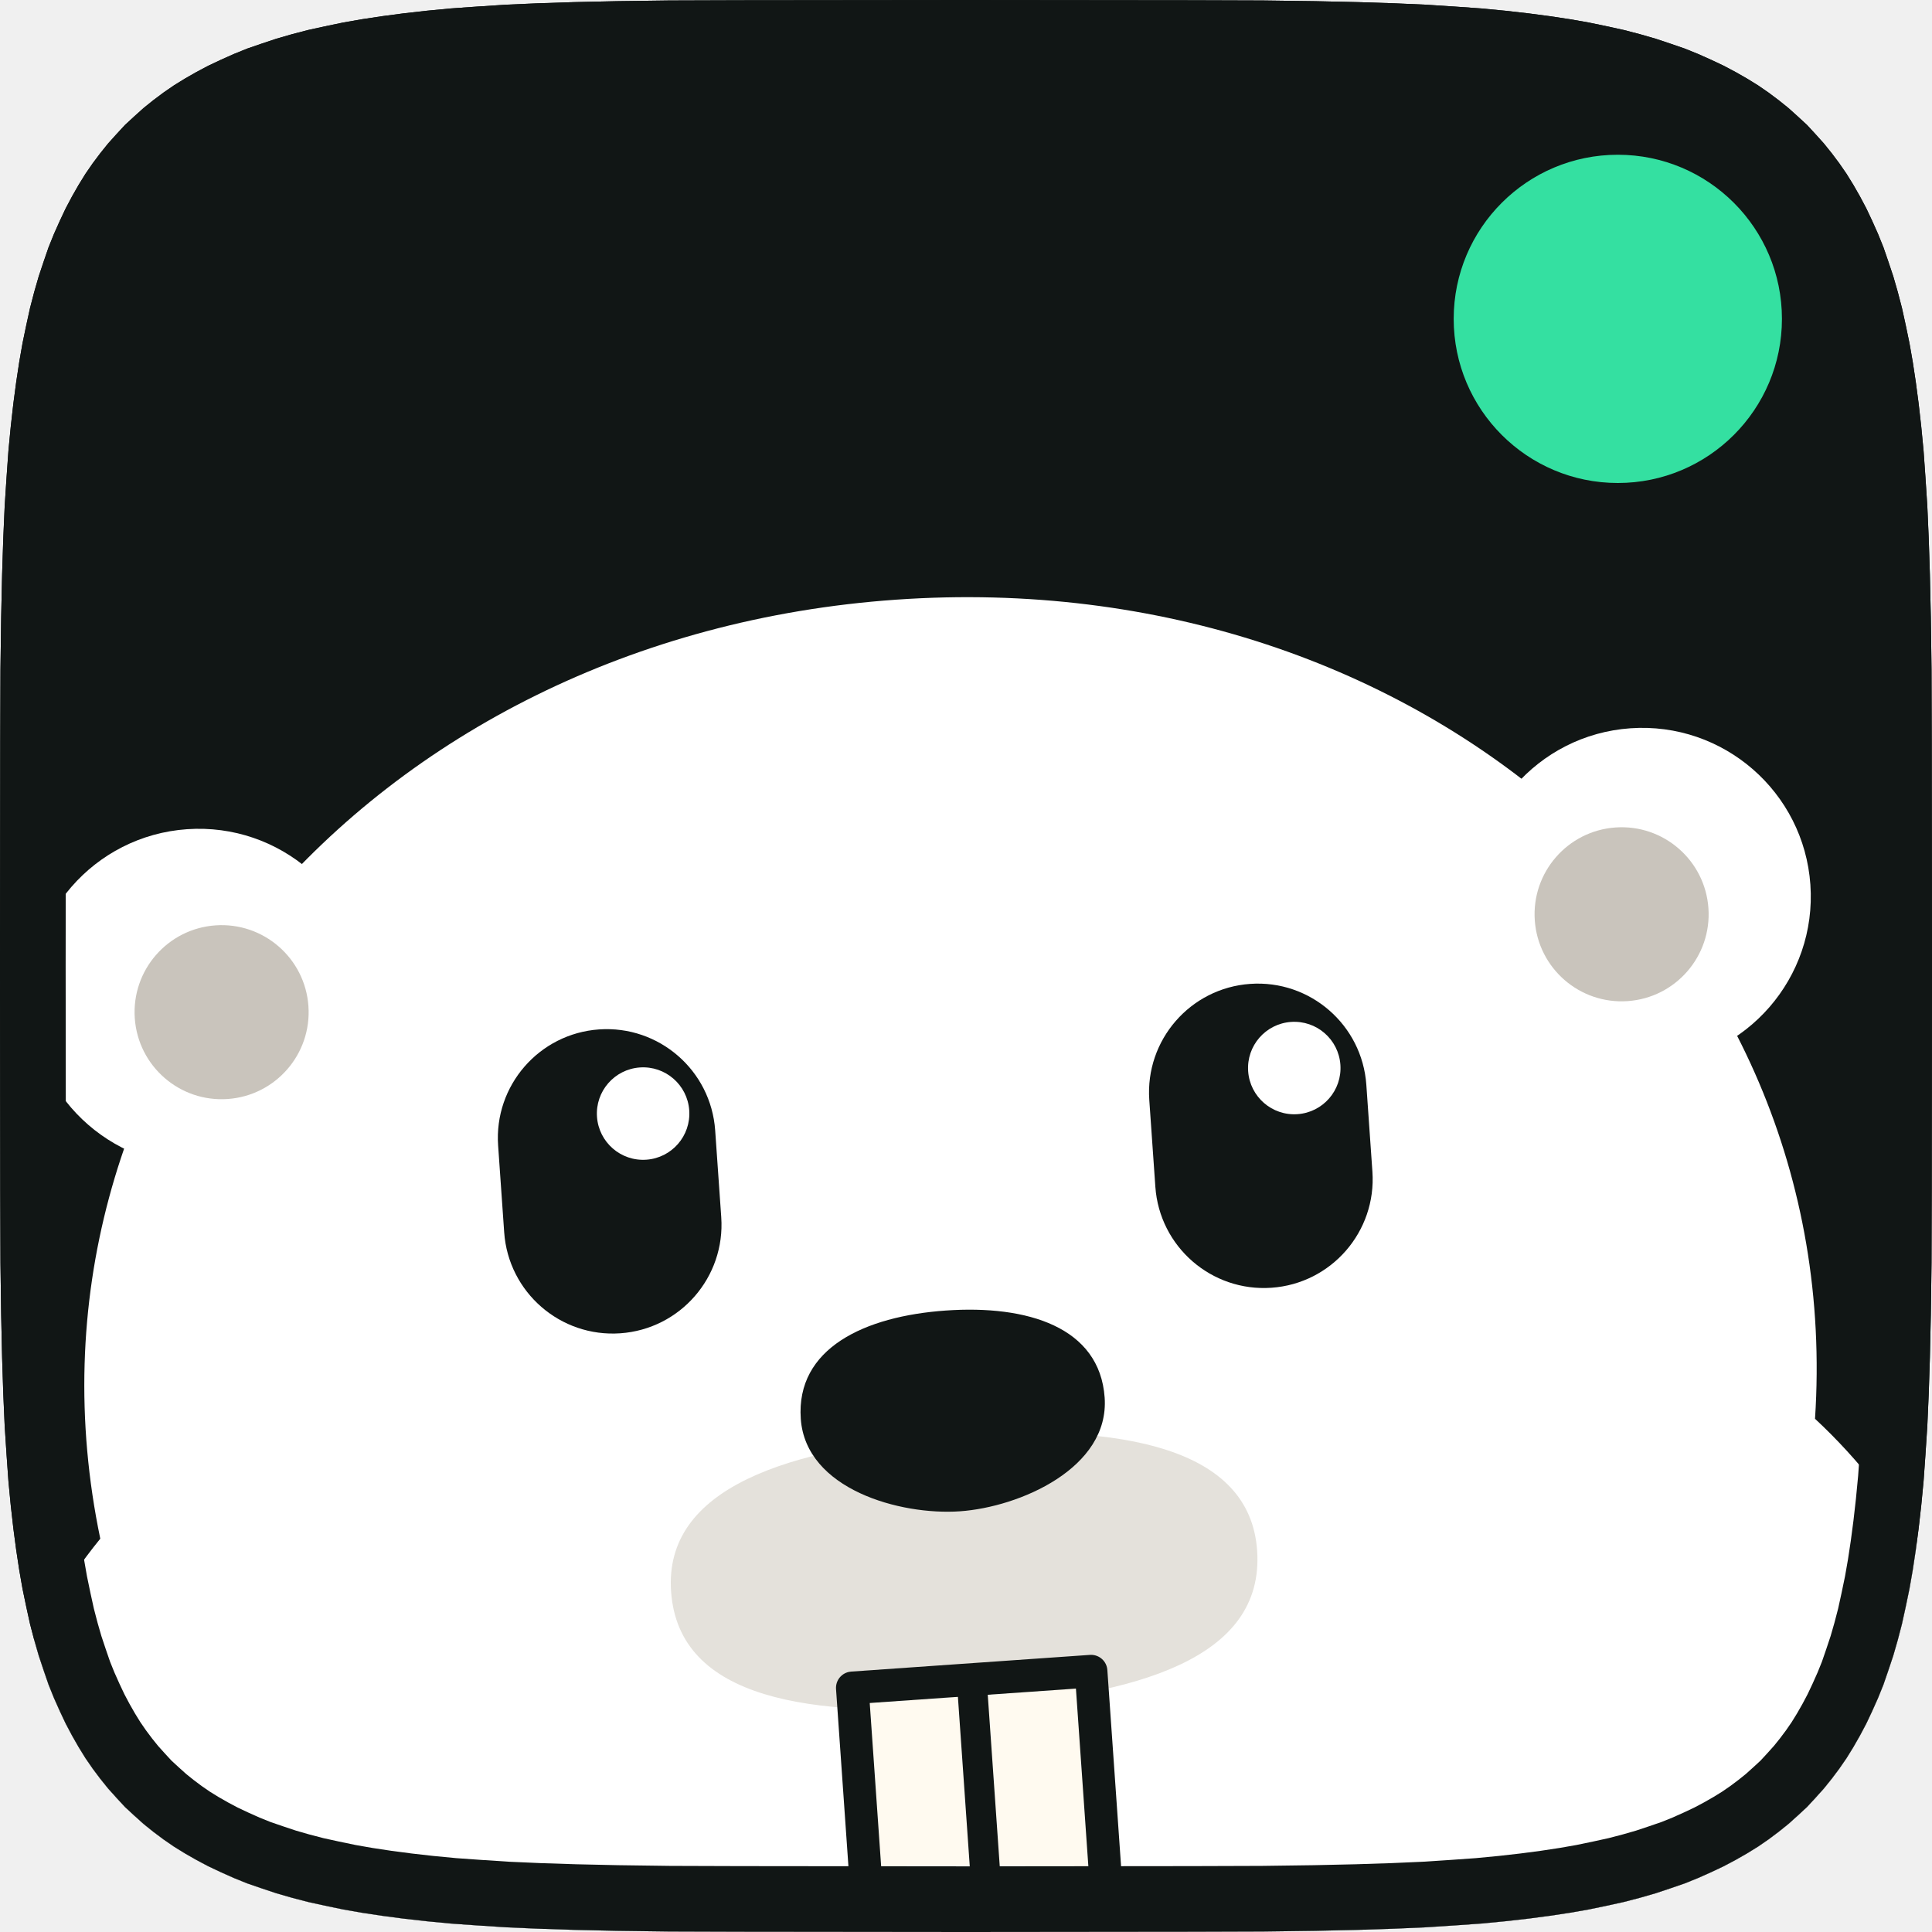
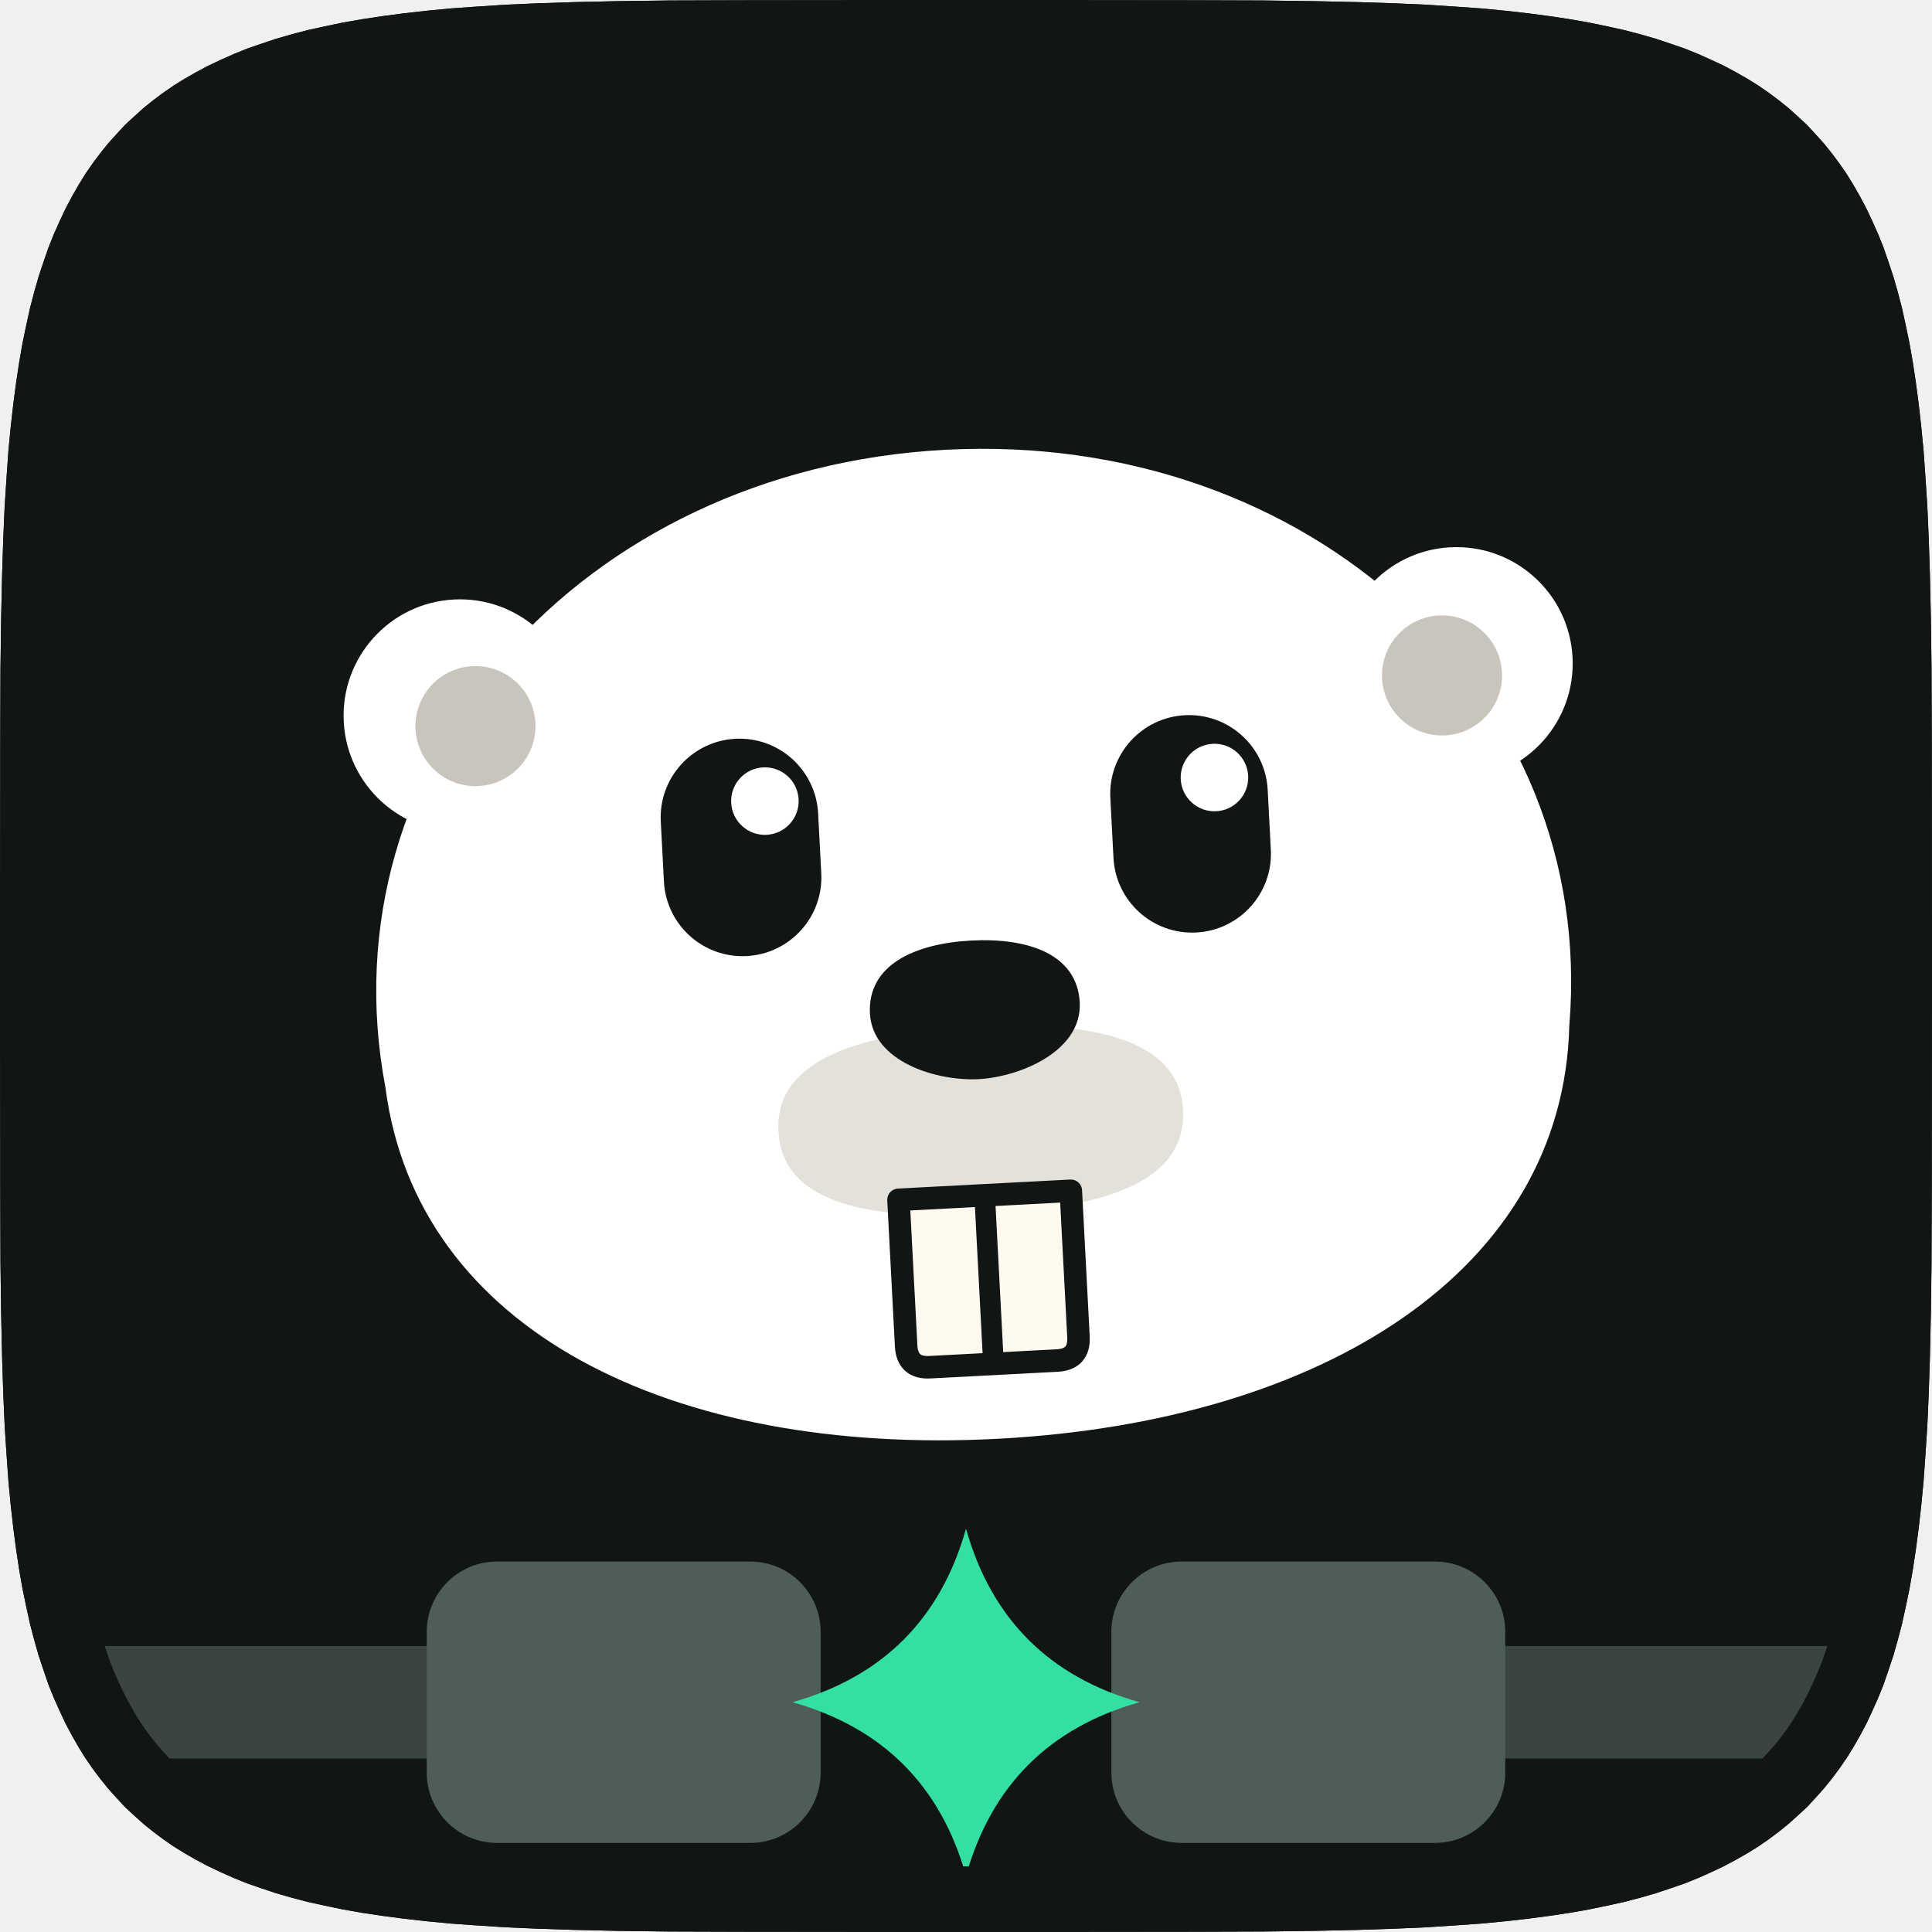
- <svg xmlns="http://www.w3.org/2000/svg" width="64" height="64" viewBox="100 100 824 824" role="img" aria-label="LazyREST">
+ <svg xmlns="http://www.w3.org/2000/svg" width="64" height="64" viewBox="100 100 824 824" role="img" aria-label="AgentREST">
  <defs>
-     <clipPath id="lr-m">
+     <clipPath id="ar-m">
      <path d="M924.0 512.0 L923.9 608.0 L923.8 638.6 L923.5 660.9 L923.1 679.0 L922.6 694.5 L922.0 708.2 L921.2 720.5 L920.4 731.8 L919.4 742.2 L918.3 751.9 L917.1 761.0 L915.8 769.6 L914.4 777.6 L912.8 785.3 L911.2 792.6 L909.4 799.5 L907.5 806.1 L905.4 812.4 L903.3 818.5 L901.0 824.2 L898.5 829.8 L896.0 835.1 L893.3 840.2 L890.5 845.1 L887.6 849.8 L884.5 854.3 L881.2 858.7 L877.9 862.8 L874.3 866.8 L870.7 870.7 L866.8 874.3 L862.8 877.9 L858.7 881.2 L854.3 884.5 L849.8 887.6 L845.1 890.5 L840.2 893.3 L835.1 896.0 L829.8 898.5 L824.2 901.0 L818.5 903.3 L812.4 905.4 L806.1 907.5 L799.5 909.4 L792.6 911.2 L785.3 912.8 L777.6 914.4 L769.6 915.8 L761.0 917.1 L751.9 918.3 L742.2 919.4 L731.8 920.4 L720.5 921.2 L708.2 922.0 L694.5 922.6 L679.0 923.1 L660.9 923.5 L638.6 923.8 L608.0 923.9 L512.0 924.0 L416.0 923.9 L385.4 923.8 L363.1 923.5 L345.0 923.1 L329.5 922.6 L315.8 922.0 L303.5 921.2 L292.2 920.4 L281.8 919.4 L272.1 918.3 L263.0 917.1 L254.4 915.8 L246.4 914.4 L238.7 912.8 L231.4 911.2 L224.5 909.4 L217.9 907.5 L211.6 905.4 L205.5 903.3 L199.8 901.0 L194.2 898.5 L188.9 896.0 L183.8 893.3 L178.9 890.5 L174.2 887.6 L169.7 884.5 L165.3 881.2 L161.2 877.9 L157.2 874.3 L153.3 870.7 L149.7 866.8 L146.1 862.8 L142.8 858.7 L139.5 854.3 L136.4 849.8 L133.5 845.1 L130.7 840.2 L128.0 835.1 L125.5 829.8 L123.0 824.2 L120.7 818.5 L118.6 812.4 L116.5 806.1 L114.6 799.5 L112.8 792.6 L111.2 785.3 L109.6 777.6 L108.2 769.6 L106.9 761.0 L105.7 751.9 L104.6 742.2 L103.6 731.8 L102.8 720.5 L102.0 708.2 L101.4 694.5 L100.9 679.0 L100.5 660.9 L100.2 638.6 L100.1 608.0 L100.0 512.0 L100.1 416.0 L100.2 385.4 L100.5 363.1 L100.9 345.0 L101.4 329.5 L102.0 315.8 L102.8 303.5 L103.6 292.2 L104.6 281.8 L105.7 272.1 L106.9 263.0 L108.2 254.4 L109.6 246.4 L111.2 238.7 L112.8 231.4 L114.6 224.5 L116.5 217.9 L118.6 211.6 L120.7 205.5 L123.0 199.8 L125.5 194.2 L128.0 188.9 L130.7 183.8 L133.5 178.9 L136.4 174.2 L139.5 169.7 L142.8 165.3 L146.1 161.2 L149.7 157.2 L153.3 153.3 L157.2 149.7 L161.2 146.1 L165.3 142.8 L169.7 139.5 L174.2 136.4 L178.9 133.5 L183.8 130.7 L188.9 128.0 L194.2 125.5 L199.8 123.0 L205.5 120.7 L211.6 118.6 L217.9 116.5 L224.5 114.6 L231.4 112.8 L238.7 111.2 L246.4 109.6 L254.4 108.2 L263.0 106.9 L272.1 105.7 L281.8 104.6 L292.2 103.6 L303.5 102.8 L315.8 102.0 L329.5 101.4 L345.0 100.9 L363.1 100.5 L385.4 100.2 L416.0 100.1 L512.0 100.0 L608.0 100.1 L638.6 100.2 L660.9 100.5 L679.0 100.9 L694.5 101.4 L708.2 102.0 L720.5 102.8 L731.8 103.6 L742.2 104.6 L751.9 105.7 L761.0 106.9 L769.6 108.2 L777.6 109.6 L785.3 111.2 L792.6 112.8 L799.5 114.6 L806.1 116.5 L812.4 118.6 L818.5 120.7 L824.2 123.0 L829.8 125.5 L835.1 128.0 L840.2 130.7 L845.1 133.5 L849.8 136.4 L854.3 139.5 L858.7 142.8 L862.8 146.1 L866.8 149.7 L870.7 153.3 L874.3 157.2 L877.9 161.2 L881.2 165.3 L884.5 169.7 L887.6 174.2 L890.5 178.9 L893.3 183.8 L896.0 188.9 L898.5 194.2 L901.0 199.8 L903.3 205.5 L905.4 211.6 L907.5 217.9 L909.4 224.5 L911.2 231.4 L912.8 238.7 L914.4 246.4 L915.8 254.4 L917.1 263.0 L918.3 272.1 L919.4 281.8 L920.4 292.2 L921.2 303.5 L922.0 315.8 L922.6 329.5 L923.1 345.0 L923.5 363.1 L923.8 385.4 L923.9 416.0 Z" />
    </clipPath>
  </defs>
  <path d="M924.0 512.0 L923.9 608.0 L923.8 638.6 L923.5 660.9 L923.1 679.0 L922.6 694.5 L922.0 708.2 L921.2 720.5 L920.4 731.8 L919.4 742.2 L918.3 751.9 L917.1 761.0 L915.8 769.6 L914.4 777.6 L912.8 785.3 L911.2 792.6 L909.4 799.5 L907.5 806.1 L905.4 812.4 L903.3 818.5 L901.0 824.2 L898.5 829.8 L896.0 835.1 L893.3 840.2 L890.5 845.1 L887.6 849.8 L884.5 854.3 L881.2 858.7 L877.9 862.8 L874.3 866.8 L870.7 870.7 L866.8 874.3 L862.8 877.9 L858.7 881.2 L854.3 884.5 L849.8 887.6 L845.1 890.5 L840.2 893.3 L835.1 896.0 L829.8 898.5 L824.2 901.0 L818.5 903.3 L812.4 905.4 L806.1 907.5 L799.5 909.4 L792.6 911.2 L785.3 912.8 L777.6 914.4 L769.6 915.8 L761.0 917.1 L751.9 918.3 L742.2 919.4 L731.8 920.4 L720.5 921.2 L708.2 922.0 L694.5 922.6 L679.0 923.1 L660.9 923.5 L638.6 923.8 L608.0 923.9 L512.0 924.0 L416.0 923.9 L385.4 923.8 L363.1 923.5 L345.0 923.1 L329.5 922.6 L315.8 922.0 L303.5 921.2 L292.2 920.4 L281.8 919.4 L272.1 918.3 L263.0 917.1 L254.4 915.8 L246.4 914.4 L238.7 912.8 L231.4 911.2 L224.5 909.4 L217.9 907.5 L211.6 905.4 L205.5 903.3 L199.8 901.0 L194.2 898.5 L188.9 896.0 L183.8 893.3 L178.9 890.5 L174.2 887.6 L169.7 884.5 L165.3 881.2 L161.2 877.9 L157.2 874.3 L153.3 870.7 L149.7 866.8 L146.1 862.8 L142.8 858.7 L139.5 854.3 L136.4 849.8 L133.5 845.1 L130.7 840.2 L128.0 835.1 L125.5 829.8 L123.0 824.2 L120.7 818.5 L118.6 812.4 L116.5 806.1 L114.6 799.5 L112.8 792.6 L111.2 785.3 L109.6 777.6 L108.2 769.6 L106.9 761.0 L105.7 751.9 L104.6 742.2 L103.6 731.8 L102.8 720.5 L102.0 708.2 L101.4 694.5 L100.9 679.0 L100.5 660.9 L100.2 638.6 L100.1 608.0 L100.0 512.0 L100.1 416.0 L100.2 385.4 L100.5 363.1 L100.9 345.0 L101.4 329.5 L102.0 315.8 L102.8 303.5 L103.6 292.2 L104.6 281.8 L105.7 272.1 L106.9 263.0 L108.2 254.4 L109.6 246.4 L111.2 238.7 L112.8 231.4 L114.6 224.5 L116.5 217.9 L118.6 211.6 L120.7 205.5 L123.0 199.8 L125.5 194.2 L128.0 188.9 L130.7 183.8 L133.5 178.9 L136.4 174.2 L139.5 169.7 L142.8 165.3 L146.1 161.2 L149.7 157.2 L153.3 153.3 L157.2 149.7 L161.2 146.1 L165.3 142.8 L169.7 139.5 L174.2 136.4 L178.9 133.5 L183.8 130.7 L188.9 128.0 L194.2 125.5 L199.8 123.0 L205.5 120.7 L211.6 118.6 L217.9 116.5 L224.5 114.6 L231.4 112.8 L238.7 111.2 L246.4 109.6 L254.4 108.2 L263.0 106.9 L272.1 105.7 L281.8 104.6 L292.2 103.6 L303.5 102.8 L315.8 102.0 L329.5 101.4 L345.0 100.9 L363.1 100.5 L385.4 100.2 L416.0 100.1 L512.0 100.0 L608.0 100.1 L638.6 100.2 L660.9 100.5 L679.0 100.9 L694.5 101.4 L708.2 102.0 L720.5 102.8 L731.8 103.6 L742.2 104.6 L751.9 105.7 L761.0 106.9 L769.6 108.2 L777.6 109.6 L785.3 111.2 L792.6 112.8 L799.5 114.6 L806.1 116.5 L812.4 118.6 L818.5 120.7 L824.2 123.0 L829.8 125.5 L835.1 128.0 L840.2 130.7 L845.1 133.5 L849.8 136.4 L854.3 139.5 L858.7 142.8 L862.8 146.1 L866.8 149.7 L870.7 153.3 L874.3 157.2 L877.9 161.2 L881.2 165.3 L884.5 169.7 L887.6 174.2 L890.5 178.9 L893.3 183.8 L896.0 188.9 L898.5 194.2 L901.0 199.8 L903.3 205.5 L905.4 211.6 L907.5 217.9 L909.4 224.5 L911.2 231.4 L912.8 238.7 L914.4 246.4 L915.8 254.4 L917.1 263.0 L918.3 272.1 L919.4 281.8 L920.4 292.2 L921.2 303.5 L922.0 315.8 L922.6 329.5 L923.1 345.0 L923.5 363.1 L923.8 385.4 L923.9 416.0 Z" fill="#111615" />
-   <g clip-path="url(#lr-m)">
-     <circle cx="790" cy="236" r="70" fill="#34E0A1" />
-     <g transform="translate(512 1060) scale(1.16) translate(-512 -1000) rotate(-4 512 760)">
+   <g clip-path="url(#ar-m)">
+     <g transform="translate(512 458) rotate(-3) scale(0.8) translate(-512 -600)">
      <g fill="#fff">
        <circle cx="246" cy="520" r="62" />
        <circle cx="778" cy="520" r="62" />
-         <path d="M 104 1110 C 104 900 136 780 196 716 C 172 540 318 392 512 392 C 706 392 852 540 828 716 C 888 780 920 900 920 1110 Z" />
+         <path d="M 196 716 C 172 540 318 392 512 392 C 706 392 852 540 828 716 C 818 846 686 920 512 920 C 338 920 206 846 196 716 Z" />
      </g>
      <circle cx="254" cy="526" r="32" fill="#c9c4bc" />
      <circle cx="770" cy="526" r="32" fill="#c9c4bc" />
-       <rect x="352" y="542" width="80" height="112" rx="40" fill="#111615" />
-       <circle cx="406" cy="574" r="17" fill="#fff" />
-       <rect x="592" y="542" width="80" height="112" rx="40" fill="#111615" />
-       <circle cx="646" cy="574" r="17" fill="#fff" />
+       <rect x="350" y="540" width="84" height="116" rx="42" fill="#111615" />
+       <circle cx="406" cy="574" r="18" fill="#fff" />
+       <rect x="590" y="540" width="84" height="116" rx="42" fill="#111615" />
+       <circle cx="646" cy="574" r="18" fill="#fff" />
      <path d="M 404 750 C 404 712 450 700 512 700 C 574 700 620 712 620 750 C 620 790 572 800 512 800 C 452 800 404 790 404 750 Z" fill="#e4e1db" />
      <path d="M 456 690 C 456 664 482 654 512 654 C 542 654 568 664 568 690 C 568 716 534 728 512 728 C 490 728 456 716 456 690 Z" fill="#111615" />
-       <path d="M 468 790 L 556 790 L 556 862 Q 556 874 544 874 L 480 874 Q 468 874 468 862 Z" fill="#fffaf0" stroke="#111615" stroke-width="12" stroke-linejoin="round" />
-       <path d="M 512 792 L 512 872" stroke="#111615" stroke-width="11" />
+       <path d="M 466 790 L 558 790 L 558 868 Q 558 880 546 880 L 478 880 Q 466 880 466 868 Z" fill="#fffaf0" stroke="#111615" stroke-width="12" stroke-linejoin="round" />
+       <path d="M 512 792 L 512 878" stroke="#111615" stroke-width="11" />
    </g>
+     <path d="M 60 826 L 380 826 M 644 826 L 964 826" stroke="#3A4542" stroke-width="48" stroke-linecap="round" />
+     <rect x="282" y="766" width="168" height="120" rx="30" fill="#4F5D59" />
+     <rect x="574" y="766" width="168" height="120" rx="30" fill="#4F5D59" />
+     <path d="M 512 752 Q 528.28 809.72 586 826 Q 528.28 842.28 512 900 Q 495.72 842.28 438 826 Q 495.72 809.72 512 752 Z" fill="#34E0A1" />
    <path d="M924.0 512.0 L923.9 608.0 L923.8 638.6 L923.5 660.9 L923.1 679.0 L922.6 694.5 L922.0 708.2 L921.2 720.5 L920.4 731.8 L919.4 742.2 L918.3 751.9 L917.1 761.0 L915.8 769.6 L914.4 777.6 L912.8 785.3 L911.2 792.6 L909.4 799.5 L907.5 806.1 L905.4 812.4 L903.3 818.5 L901.0 824.2 L898.5 829.8 L896.0 835.1 L893.3 840.2 L890.5 845.1 L887.6 849.8 L884.5 854.3 L881.2 858.7 L877.9 862.8 L874.3 866.8 L870.7 870.7 L866.8 874.3 L862.8 877.9 L858.7 881.2 L854.3 884.5 L849.8 887.6 L845.1 890.5 L840.2 893.3 L835.1 896.0 L829.8 898.5 L824.2 901.0 L818.5 903.3 L812.4 905.4 L806.1 907.5 L799.5 909.4 L792.6 911.2 L785.3 912.8 L777.6 914.4 L769.6 915.8 L761.0 917.1 L751.9 918.3 L742.2 919.4 L731.8 920.4 L720.5 921.2 L708.2 922.0 L694.5 922.6 L679.0 923.1 L660.9 923.5 L638.6 923.8 L608.0 923.9 L512.0 924.0 L416.0 923.9 L385.4 923.8 L363.1 923.5 L345.0 923.1 L329.5 922.6 L315.8 922.0 L303.5 921.2 L292.2 920.4 L281.8 919.4 L272.1 918.3 L263.0 917.1 L254.4 915.8 L246.4 914.4 L238.7 912.8 L231.4 911.2 L224.5 909.4 L217.9 907.5 L211.6 905.4 L205.5 903.3 L199.8 901.0 L194.2 898.5 L188.9 896.0 L183.8 893.3 L178.9 890.5 L174.2 887.6 L169.7 884.5 L165.3 881.2 L161.2 877.9 L157.2 874.3 L153.3 870.7 L149.7 866.8 L146.1 862.8 L142.8 858.7 L139.5 854.3 L136.4 849.8 L133.5 845.1 L130.7 840.2 L128.0 835.1 L125.5 829.8 L123.0 824.2 L120.7 818.5 L118.6 812.4 L116.5 806.1 L114.6 799.5 L112.8 792.6 L111.2 785.3 L109.6 777.6 L108.2 769.6 L106.9 761.0 L105.7 751.9 L104.6 742.2 L103.6 731.8 L102.8 720.5 L102.0 708.2 L101.4 694.5 L100.9 679.0 L100.5 660.9 L100.2 638.6 L100.1 608.0 L100.0 512.0 L100.1 416.0 L100.2 385.4 L100.5 363.1 L100.9 345.0 L101.4 329.5 L102.0 315.8 L102.8 303.5 L103.6 292.2 L104.6 281.8 L105.7 272.1 L106.9 263.0 L108.2 254.4 L109.6 246.4 L111.2 238.7 L112.8 231.4 L114.6 224.5 L116.5 217.9 L118.6 211.6 L120.7 205.5 L123.0 199.8 L125.5 194.2 L128.0 188.9 L130.7 183.8 L133.5 178.9 L136.4 174.2 L139.5 169.7 L142.8 165.3 L146.1 161.2 L149.7 157.2 L153.3 153.3 L157.2 149.7 L161.2 146.1 L165.3 142.8 L169.7 139.5 L174.2 136.4 L178.9 133.5 L183.8 130.7 L188.9 128.0 L194.2 125.5 L199.8 123.0 L205.5 120.7 L211.6 118.6 L217.9 116.5 L224.5 114.6 L231.4 112.8 L238.7 111.2 L246.4 109.6 L254.4 108.2 L263.0 106.9 L272.1 105.7 L281.8 104.6 L292.2 103.6 L303.5 102.8 L315.8 102.0 L329.5 101.4 L345.0 100.9 L363.1 100.5 L385.4 100.2 L416.0 100.1 L512.0 100.0 L608.0 100.1 L638.6 100.2 L660.9 100.5 L679.0 100.9 L694.5 101.4 L708.2 102.0 L720.5 102.8 L731.8 103.6 L742.2 104.6 L751.9 105.7 L761.0 106.9 L769.6 108.2 L777.6 109.6 L785.3 111.2 L792.6 112.8 L799.5 114.6 L806.1 116.5 L812.4 118.6 L818.5 120.7 L824.2 123.0 L829.8 125.5 L835.1 128.0 L840.2 130.7 L845.1 133.5 L849.8 136.4 L854.3 139.5 L858.7 142.8 L862.8 146.1 L866.8 149.7 L870.7 153.3 L874.3 157.2 L877.9 161.2 L881.2 165.3 L884.5 169.7 L887.6 174.2 L890.5 178.9 L893.3 183.8 L896.0 188.9 L898.5 194.2 L901.0 199.8 L903.3 205.5 L905.4 211.6 L907.5 217.9 L909.4 224.5 L911.2 231.4 L912.8 238.7 L914.4 246.4 L915.8 254.4 L917.1 263.0 L918.3 272.1 L919.4 281.8 L920.4 292.2 L921.2 303.5 L922.0 315.8 L922.6 329.5 L923.1 345.0 L923.5 363.1 L923.8 385.4 L923.9 416.0 Z" fill="none" stroke="#111615" stroke-width="56" />
  </g>
</svg>
